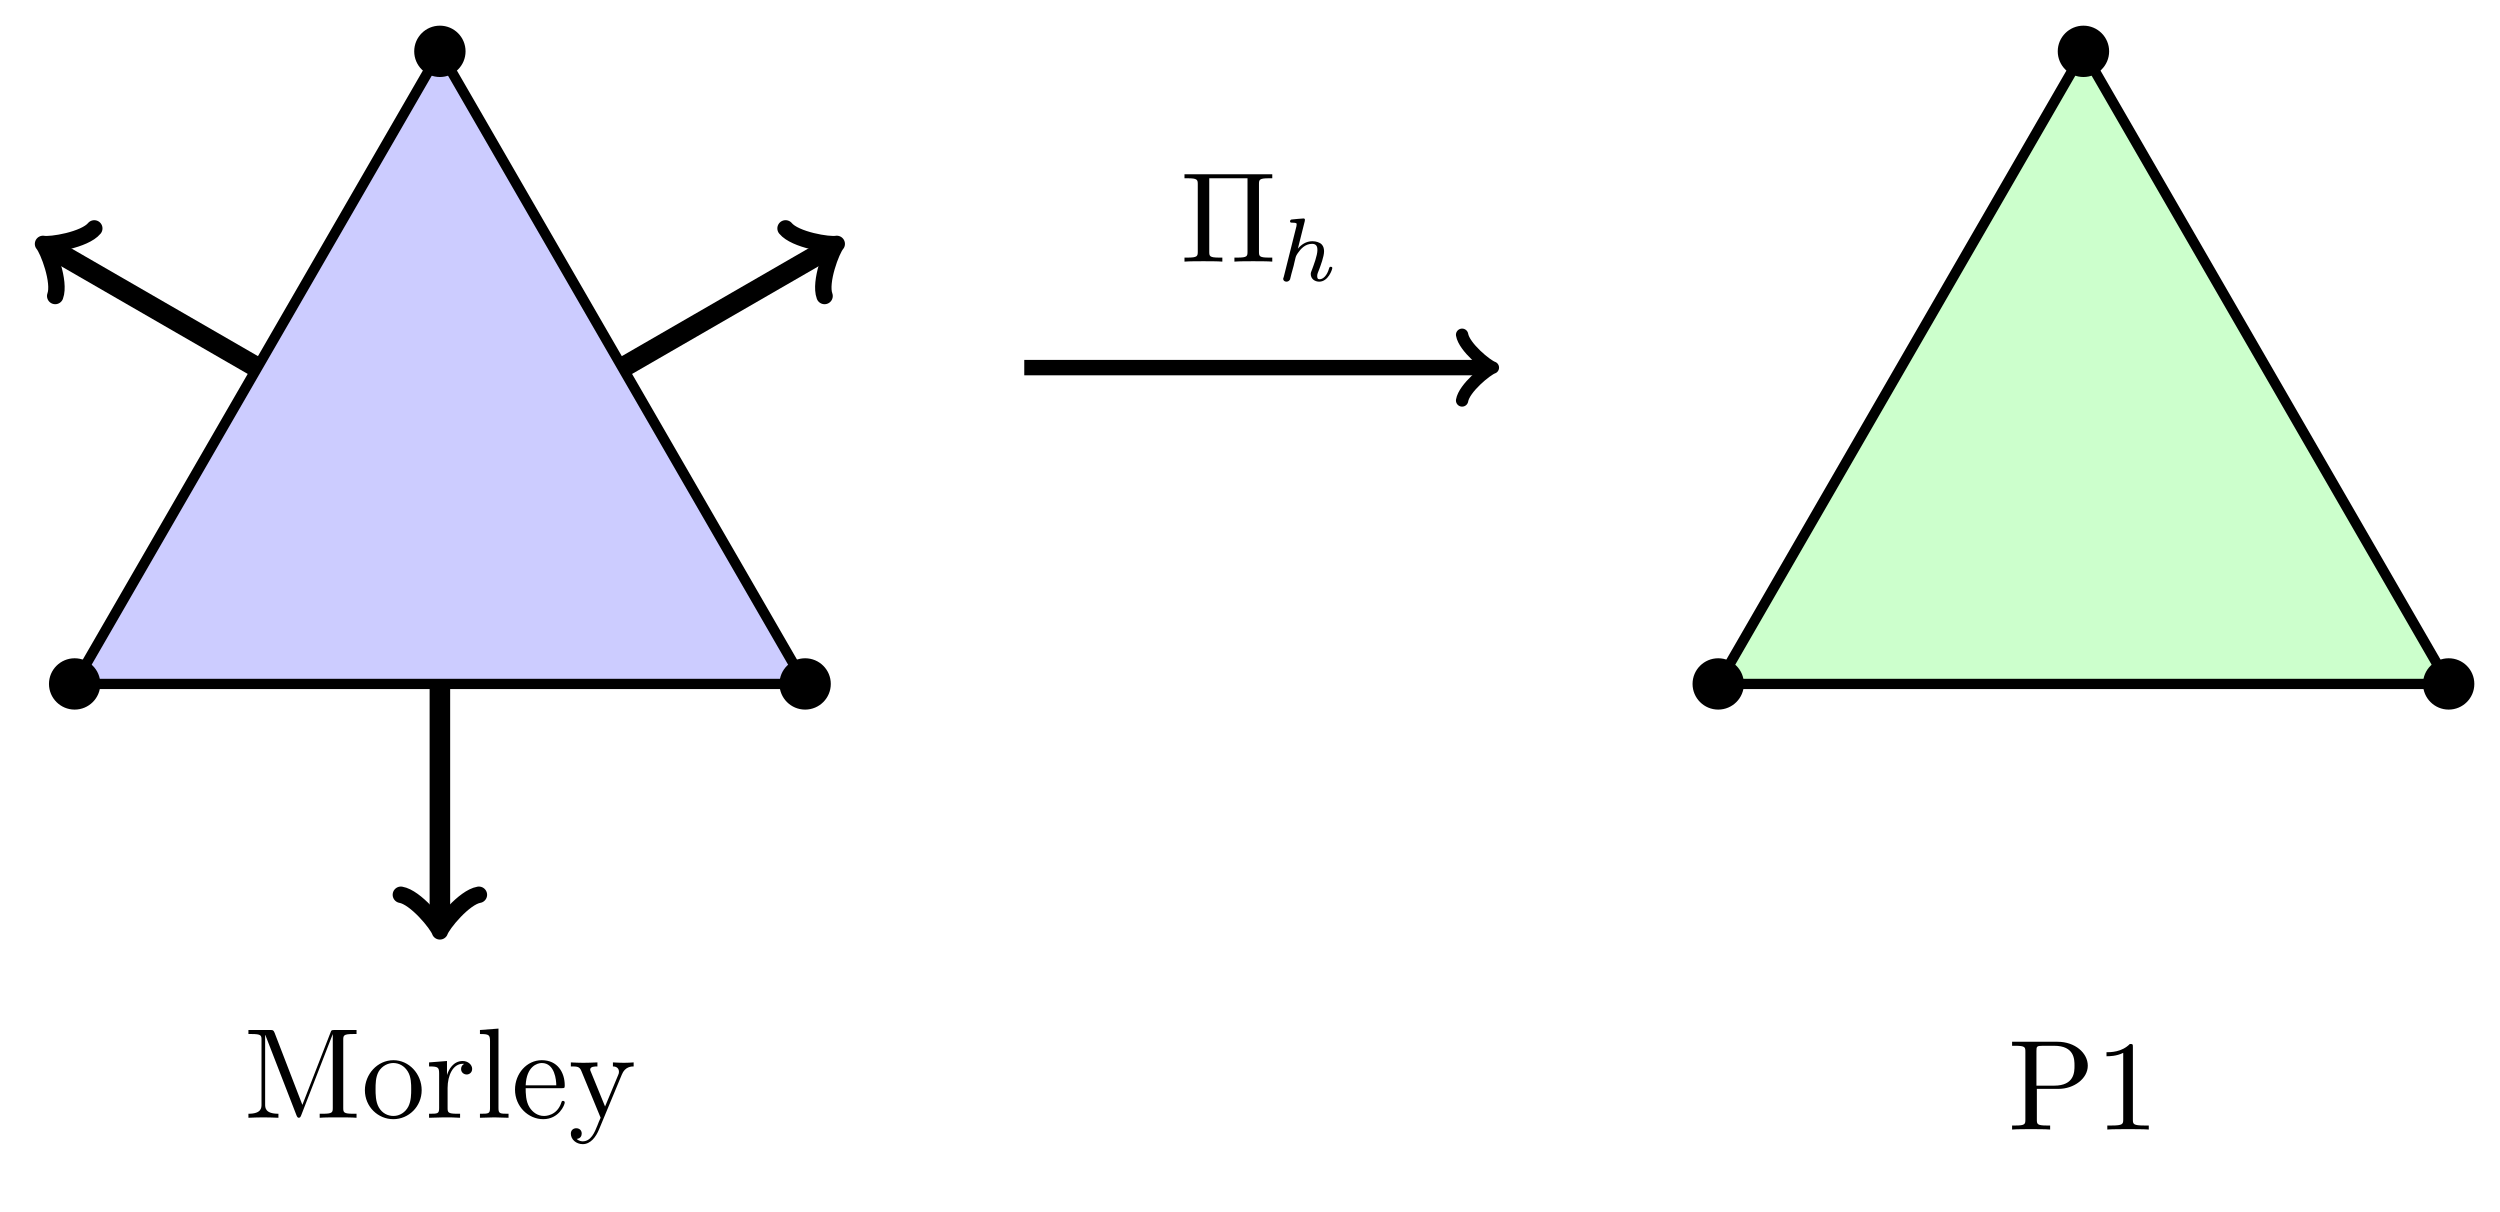
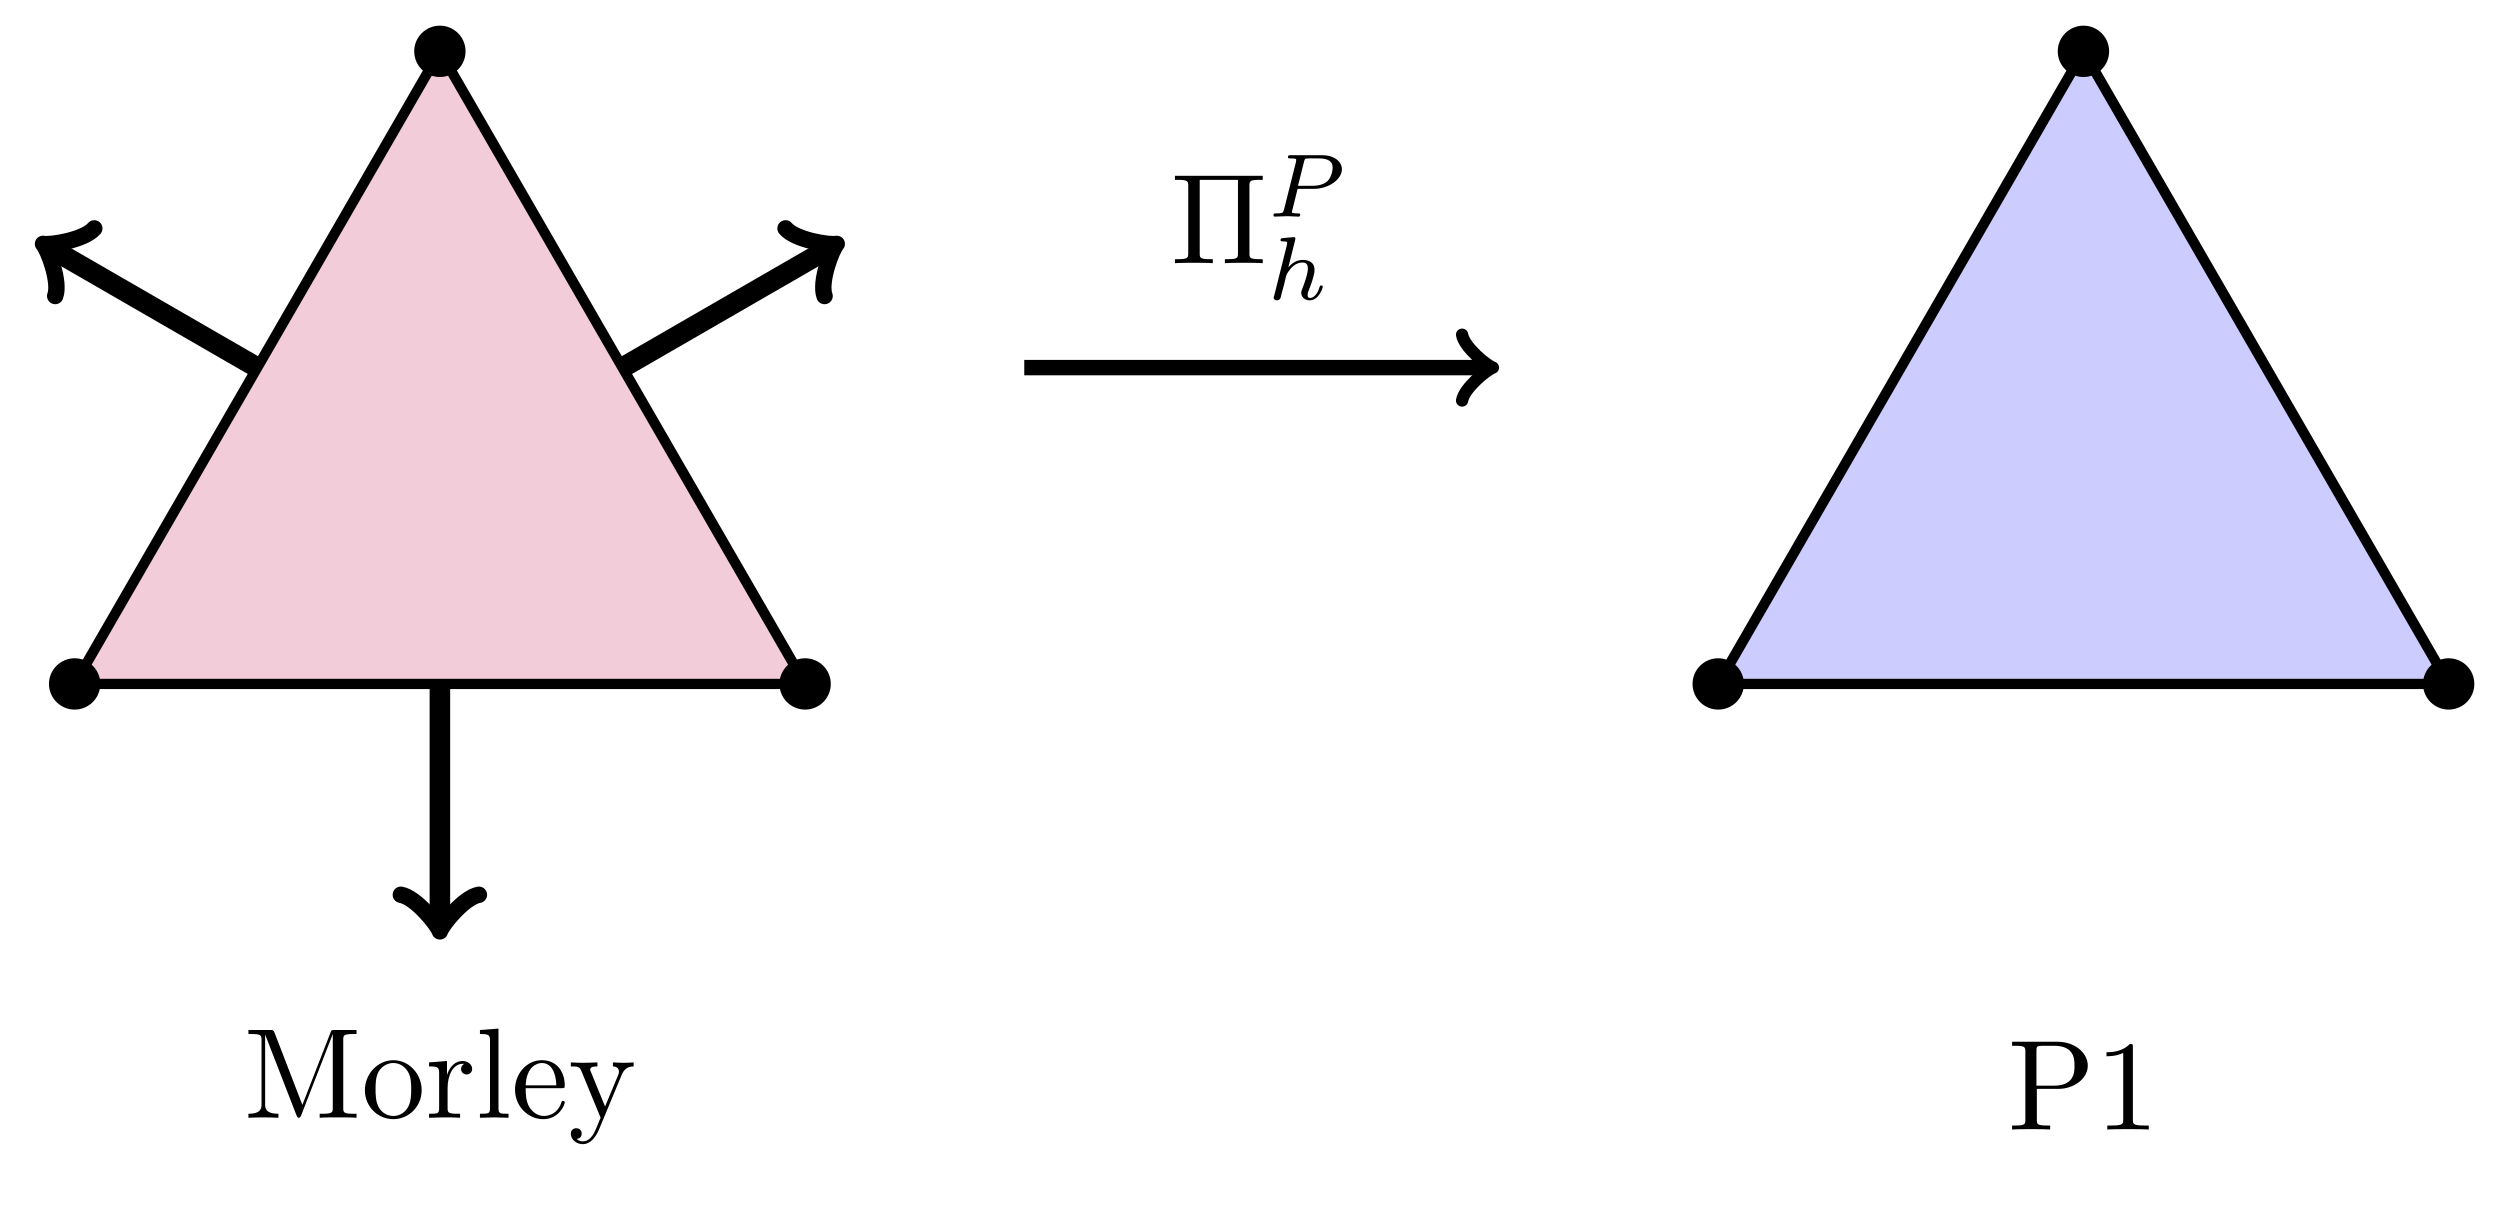
<svg xmlns="http://www.w3.org/2000/svg" xmlns:xlink="http://www.w3.org/1999/xlink" width="194.031pt" height="94.003pt" viewBox="0 0 194.031 94.003">
  <defs>
    <g>
      <g id="glyph-0-0">
        <path d="M 2.406 -6.594 C 2.312 -6.812 2.281 -6.812 2.047 -6.812 L 0.375 -6.812 L 0.375 -6.5 L 0.609 -6.5 C 1.375 -6.5 1.391 -6.391 1.391 -6.031 L 1.391 -1.047 C 1.391 -0.781 1.391 -0.312 0.375 -0.312 L 0.375 0 C 0.719 -0.016 1.203 -0.031 1.531 -0.031 C 1.859 -0.031 2.359 -0.016 2.703 0 L 2.703 -0.312 C 1.672 -0.312 1.672 -0.781 1.672 -1.047 L 1.672 -6.422 L 1.688 -6.422 L 4.094 -0.219 C 4.141 -0.094 4.188 0 4.281 0 C 4.391 0 4.422 -0.078 4.469 -0.188 L 6.922 -6.5 L 6.922 -0.781 C 6.922 -0.422 6.906 -0.312 6.141 -0.312 L 5.906 -0.312 L 5.906 0 C 6.266 -0.031 6.953 -0.031 7.344 -0.031 C 7.719 -0.031 8.391 -0.031 8.766 0 L 8.766 -0.312 L 8.516 -0.312 C 7.75 -0.312 7.734 -0.422 7.734 -0.781 L 7.734 -6.031 C 7.734 -6.391 7.75 -6.5 8.516 -6.5 L 8.766 -6.5 L 8.766 -6.812 L 7.078 -6.812 C 6.812 -6.812 6.812 -6.797 6.75 -6.625 L 4.562 -1 Z M 2.406 -6.594 " />
      </g>
      <g id="glyph-0-1">
        <path d="M 4.688 -2.141 C 4.688 -3.406 3.703 -4.469 2.5 -4.469 C 1.25 -4.469 0.281 -3.375 0.281 -2.141 C 0.281 -0.844 1.312 0.109 2.484 0.109 C 3.688 0.109 4.688 -0.875 4.688 -2.141 Z M 2.5 -0.141 C 2.062 -0.141 1.625 -0.344 1.359 -0.812 C 1.109 -1.25 1.109 -1.859 1.109 -2.219 C 1.109 -2.609 1.109 -3.141 1.344 -3.578 C 1.609 -4.031 2.078 -4.25 2.484 -4.25 C 2.922 -4.25 3.344 -4.031 3.609 -3.594 C 3.875 -3.172 3.875 -2.594 3.875 -2.219 C 3.875 -1.859 3.875 -1.312 3.656 -0.875 C 3.422 -0.422 2.984 -0.141 2.5 -0.141 Z M 2.5 -0.141 " />
      </g>
      <g id="glyph-0-2">
        <path d="M 1.672 -3.312 L 1.672 -4.406 L 0.281 -4.297 L 0.281 -3.984 C 0.984 -3.984 1.062 -3.922 1.062 -3.422 L 1.062 -0.75 C 1.062 -0.312 0.953 -0.312 0.281 -0.312 L 0.281 0 C 0.672 -0.016 1.141 -0.031 1.422 -0.031 C 1.812 -0.031 2.281 -0.031 2.688 0 L 2.688 -0.312 L 2.469 -0.312 C 1.734 -0.312 1.719 -0.422 1.719 -0.781 L 1.719 -2.312 C 1.719 -3.297 2.141 -4.188 2.891 -4.188 C 2.953 -4.188 2.984 -4.188 3 -4.172 C 2.969 -4.172 2.766 -4.047 2.766 -3.781 C 2.766 -3.516 2.984 -3.359 3.203 -3.359 C 3.375 -3.359 3.625 -3.484 3.625 -3.797 C 3.625 -4.109 3.312 -4.406 2.891 -4.406 C 2.156 -4.406 1.797 -3.734 1.672 -3.312 Z M 1.672 -3.312 " />
      </g>
      <g id="glyph-0-3">
        <path d="M 1.766 -6.922 L 0.328 -6.812 L 0.328 -6.5 C 1.031 -6.5 1.109 -6.438 1.109 -5.938 L 1.109 -0.75 C 1.109 -0.312 1 -0.312 0.328 -0.312 L 0.328 0 C 0.656 -0.016 1.188 -0.031 1.438 -0.031 C 1.688 -0.031 2.172 -0.016 2.547 0 L 2.547 -0.312 C 1.875 -0.312 1.766 -0.312 1.766 -0.75 Z M 1.766 -6.922 " />
      </g>
      <g id="glyph-0-4">
        <path d="M 1.109 -2.516 C 1.172 -4 2.016 -4.25 2.359 -4.25 C 3.375 -4.25 3.484 -2.906 3.484 -2.516 Z M 1.109 -2.297 L 3.891 -2.297 C 4.109 -2.297 4.141 -2.297 4.141 -2.516 C 4.141 -3.5 3.594 -4.469 2.359 -4.469 C 1.203 -4.469 0.281 -3.438 0.281 -2.188 C 0.281 -0.859 1.328 0.109 2.469 0.109 C 3.688 0.109 4.141 -1 4.141 -1.188 C 4.141 -1.281 4.062 -1.312 4 -1.312 C 3.922 -1.312 3.891 -1.25 3.875 -1.172 C 3.531 -0.141 2.625 -0.141 2.531 -0.141 C 2.031 -0.141 1.641 -0.438 1.406 -0.812 C 1.109 -1.281 1.109 -1.938 1.109 -2.297 Z M 1.109 -2.297 " />
      </g>
      <g id="glyph-0-5">
        <path d="M 4.141 -3.344 C 4.391 -3.984 4.906 -3.984 5.062 -3.984 L 5.062 -4.297 C 4.828 -4.281 4.547 -4.266 4.312 -4.266 C 4.141 -4.266 3.672 -4.281 3.453 -4.297 L 3.453 -3.984 C 3.766 -3.984 3.922 -3.812 3.922 -3.562 C 3.922 -3.453 3.906 -3.438 3.859 -3.312 L 2.844 -0.875 L 1.75 -3.547 C 1.703 -3.656 1.688 -3.688 1.688 -3.734 C 1.688 -3.984 2.047 -3.984 2.25 -3.984 L 2.25 -4.297 C 1.984 -4.281 1.328 -4.266 1.156 -4.266 C 0.891 -4.266 0.484 -4.281 0.188 -4.297 L 0.188 -3.984 C 0.672 -3.984 0.859 -3.984 1 -3.641 L 2.5 0 C 2.438 0.125 2.297 0.453 2.25 0.594 C 2.031 1.141 1.75 1.828 1.109 1.828 C 1.062 1.828 0.828 1.828 0.641 1.641 C 0.953 1.609 1.031 1.391 1.031 1.219 C 1.031 0.969 0.844 0.812 0.609 0.812 C 0.406 0.812 0.188 0.938 0.188 1.234 C 0.188 1.688 0.609 2.047 1.109 2.047 C 1.734 2.047 2.141 1.469 2.375 0.906 Z M 4.141 -3.344 " />
      </g>
      <g id="glyph-0-6">
        <path d="M 6.109 -6 C 6.109 -6.359 6.125 -6.469 6.891 -6.469 L 7.141 -6.469 L 7.141 -6.781 L 0.328 -6.781 L 0.328 -6.469 L 0.562 -6.469 C 1.328 -6.469 1.359 -6.359 1.359 -6 L 1.359 -0.781 C 1.359 -0.422 1.328 -0.312 0.562 -0.312 L 0.328 -0.312 L 0.328 0 C 0.672 -0.031 1.422 -0.031 1.797 -0.031 C 2.172 -0.031 2.922 -0.031 3.266 0 L 3.266 -0.312 L 3.031 -0.312 C 2.266 -0.312 2.25 -0.422 2.25 -0.781 L 2.25 -6.469 L 5.219 -6.469 L 5.219 -0.781 C 5.219 -0.422 5.203 -0.312 4.438 -0.312 L 4.203 -0.312 L 4.203 0 C 4.547 -0.031 5.281 -0.031 5.656 -0.031 C 6.047 -0.031 6.781 -0.031 7.141 0 L 7.141 -0.312 L 6.891 -0.312 C 6.125 -0.312 6.109 -0.422 6.109 -0.781 Z M 6.109 -6 " />
      </g>
      <g id="glyph-0-7">
        <path d="M 2.266 -3.156 L 3.953 -3.156 C 5.141 -3.156 6.219 -3.953 6.219 -4.953 C 6.219 -5.938 5.234 -6.812 3.875 -6.812 L 0.344 -6.812 L 0.344 -6.5 L 0.594 -6.5 C 1.359 -6.5 1.375 -6.391 1.375 -6.031 L 1.375 -0.781 C 1.375 -0.422 1.359 -0.312 0.594 -0.312 L 0.344 -0.312 L 0.344 0 C 0.703 -0.031 1.438 -0.031 1.812 -0.031 C 2.188 -0.031 2.938 -0.031 3.297 0 L 3.297 -0.312 L 3.047 -0.312 C 2.281 -0.312 2.266 -0.422 2.266 -0.781 Z M 2.234 -3.406 L 2.234 -6.094 C 2.234 -6.438 2.25 -6.5 2.719 -6.5 L 3.609 -6.5 C 5.188 -6.5 5.188 -5.438 5.188 -4.953 C 5.188 -4.484 5.188 -3.406 3.609 -3.406 Z M 2.234 -3.406 " />
      </g>
      <g id="glyph-0-8">
        <path d="M 2.938 -6.375 C 2.938 -6.625 2.938 -6.641 2.703 -6.641 C 2.078 -6 1.203 -6 0.891 -6 L 0.891 -5.688 C 1.094 -5.688 1.672 -5.688 2.188 -5.953 L 2.188 -0.781 C 2.188 -0.422 2.156 -0.312 1.266 -0.312 L 0.953 -0.312 L 0.953 0 C 1.297 -0.031 2.156 -0.031 2.562 -0.031 C 2.953 -0.031 3.828 -0.031 4.172 0 L 4.172 -0.312 L 3.859 -0.312 C 2.953 -0.312 2.938 -0.422 2.938 -0.781 Z M 2.938 -6.375 " />
      </g>
      <g id="glyph-1-0">
+         <path d="M 2.375 -2.156 L 3.641 -2.156 C 4.812 -2.156 5.812 -2.906 5.812 -3.672 C 5.812 -4.266 5.234 -4.766 4.281 -4.766 L 1.844 -4.766 C 1.703 -4.766 1.625 -4.766 1.625 -4.609 C 1.625 -4.516 1.703 -4.516 1.859 -4.516 C 1.969 -4.516 2 -4.516 2.125 -4.5 C 2.266 -4.484 2.266 -4.469 2.266 -4.391 C 2.266 -4.391 2.266 -4.344 2.25 -4.25 L 1.328 -0.578 C 1.25 -0.297 1.25 -0.25 0.703 -0.25 C 0.578 -0.25 0.5 -0.25 0.5 -0.094 C 0.5 -0.094 0.5 0 0.609 0 C 0.812 0 1.312 -0.031 1.516 -0.031 C 1.625 -0.031 1.875 -0.031 2 -0.016 C 2.125 -0.016 2.312 0 2.438 0 C 2.484 0 2.578 0 2.578 -0.156 C 2.578 -0.25 2.5 -0.25 2.359 -0.25 C 2.359 -0.25 2.219 -0.25 2.094 -0.266 C 1.938 -0.281 1.938 -0.297 1.938 -0.375 C 1.938 -0.375 1.938 -0.422 1.969 -0.516 Z M 2.875 -4.266 C 2.938 -4.484 2.938 -4.516 3.234 -4.516 L 4.047 -4.516 C 4.703 -4.516 5.094 -4.312 5.094 -3.812 C 5.094 -3.609 5.016 -3.047 4.672 -2.734 C 4.422 -2.516 4.016 -2.391 3.516 -2.391 L 2.406 -2.391 Z M 2.875 -4.266 " />
+       </g>
+       <g id="glyph-1-1">
        <path d="M 2.188 -4.625 C 2.188 -4.641 2.203 -4.734 2.203 -4.734 C 2.203 -4.781 2.188 -4.844 2.094 -4.844 C 1.953 -4.844 1.375 -4.781 1.203 -4.766 C 1.156 -4.766 1.047 -4.75 1.047 -4.609 C 1.047 -4.516 1.156 -4.516 1.234 -4.516 C 1.562 -4.516 1.562 -4.453 1.562 -4.406 C 1.562 -4.359 1.547 -4.312 1.547 -4.25 L 0.562 -0.312 C 0.516 -0.188 0.516 -0.172 0.516 -0.156 C 0.516 -0.047 0.609 0.062 0.766 0.062 C 0.844 0.062 0.969 0.031 1.047 -0.109 C 1.062 -0.156 1.125 -0.406 1.156 -0.547 L 1.328 -1.172 C 1.344 -1.281 1.422 -1.547 1.438 -1.641 C 1.5 -1.906 1.5 -1.922 1.641 -2.141 C 1.875 -2.484 2.219 -2.875 2.766 -2.875 C 3.156 -2.875 3.172 -2.562 3.172 -2.391 C 3.172 -1.969 2.875 -1.203 2.766 -0.906 C 2.688 -0.703 2.656 -0.641 2.656 -0.531 C 2.656 -0.156 2.969 0.062 3.312 0.062 C 4.016 0.062 4.328 -0.891 4.328 -1 C 4.328 -1.094 4.234 -1.094 4.203 -1.094 C 4.109 -1.094 4.109 -1.047 4.078 -0.969 C 3.922 -0.406 3.609 -0.125 3.344 -0.125 C 3.188 -0.125 3.156 -0.219 3.156 -0.375 C 3.156 -0.531 3.203 -0.625 3.328 -0.938 C 3.406 -1.156 3.688 -1.891 3.688 -2.281 C 3.688 -2.391 3.688 -2.688 3.438 -2.891 C 3.312 -2.969 3.109 -3.078 2.781 -3.078 C 2.281 -3.078 1.906 -2.797 1.656 -2.5 Z M 2.188 -4.625 " />
      </g>
    </g>
    <clipPath id="clip-0">
      <path clip-rule="nonzero" d="M 122 0 L 194.031 0 L 194.031 65 L 122 65 Z M 122 0 " />
    </clipPath>
  </defs>
-   <path fill-rule="nonzero" fill="rgb(79.999%, 79.999%, 100%)" fill-opacity="1" stroke-width="0.797" stroke-linecap="butt" stroke-linejoin="miter" stroke="rgb(0%, 0%, 0%)" stroke-opacity="1" stroke-miterlimit="10" d="M -0.001 -0.001 L 56.694 -0.001 L 28.347 49.097 Z M -0.001 -0.001 " transform="matrix(1, 0, 0, -1, 5.794, 53.081)" />
+   <path fill-rule="nonzero" fill="rgb(95%, 79.999%, 84.999%)" fill-opacity="1" stroke-width="0.797" stroke-linecap="butt" stroke-linejoin="miter" stroke="rgb(0%, 0%, 0%)" stroke-opacity="1" stroke-miterlimit="10" d="M -0.001 -0.001 L 56.694 -0.001 L 28.347 49.097 Z M -0.001 -0.001 " transform="matrix(1, 0, 0, -1, 5.794, 53.081)" />
  <path fill="none" stroke-width="1.594" stroke-linecap="butt" stroke-linejoin="miter" stroke="rgb(0%, 0%, 0%)" stroke-opacity="1" stroke-miterlimit="10" d="M 28.347 -0.001 L 28.347 -18.638 " transform="matrix(1, 0, 0, -1, 5.794, 53.081)" />
  <path fill="none" stroke-width="1.275" stroke-linecap="round" stroke-linejoin="round" stroke="rgb(0%, 0%, 0%)" stroke-opacity="1" stroke-miterlimit="10" d="M -2.273 3.027 C -2.081 1.894 0.001 0.187 0.567 -0 C 0.001 -0.188 -2.081 -1.895 -2.273 -3.028 " transform="matrix(0, 1, 1, 0, 34.1408, 71.71816)" />
  <path fill="none" stroke-width="1.594" stroke-linecap="butt" stroke-linejoin="miter" stroke="rgb(0%, 0%, 0%)" stroke-opacity="1" stroke-miterlimit="10" d="M 42.519 24.55 L 58.655 33.866 " transform="matrix(1, 0, 0, -1, 5.794, 53.081)" />
  <path fill="none" stroke-width="1.275" stroke-linecap="round" stroke-linejoin="round" stroke="rgb(0%, 0%, 0%)" stroke-opacity="1" stroke-miterlimit="10" d="M -2.269 3.029 C -2.082 1.892 0.001 0.188 0.569 -0 C -0.001 -0.19 -2.081 -1.894 -2.272 -3.029 " transform="matrix(0.86592, -0.50012, -0.50012, -0.86592, 64.44857, 19.2141)" />
  <path fill="none" stroke-width="1.594" stroke-linecap="butt" stroke-linejoin="miter" stroke="rgb(0%, 0%, 0%)" stroke-opacity="1" stroke-miterlimit="10" d="M 14.175 24.55 L -1.962 33.866 " transform="matrix(1, 0, 0, -1, 5.794, 53.081)" />
  <path fill="none" stroke-width="1.275" stroke-linecap="round" stroke-linejoin="round" stroke="rgb(0%, 0%, 0%)" stroke-opacity="1" stroke-miterlimit="10" d="M -2.271 3.029 C -2.081 1.894 -0 0.19 0.569 0 C 0.001 -0.188 -2.082 -1.892 -2.273 -3.03 " transform="matrix(-0.86592, -0.50012, -0.50012, 0.86592, 3.83305, 19.2141)" />
  <path fill-rule="nonzero" fill="rgb(0%, 0%, 0%)" fill-opacity="1" d="M 7.785 53.082 C 7.785 51.98 6.895 51.09 5.793 51.09 C 4.695 51.09 3.801 51.98 3.801 53.082 C 3.801 54.18 4.695 55.074 5.793 55.074 C 6.895 55.074 7.785 54.18 7.785 53.082 Z M 7.785 53.082 " />
  <path fill-rule="nonzero" fill="rgb(0%, 0%, 0%)" fill-opacity="1" d="M 64.48 53.082 C 64.48 51.98 63.59 51.09 62.488 51.09 C 61.387 51.09 60.496 51.98 60.496 53.082 C 60.496 54.18 61.387 55.074 62.488 55.074 C 63.59 55.074 64.48 54.18 64.48 53.082 Z M 64.48 53.082 " />
  <path fill-rule="nonzero" fill="rgb(0%, 0%, 0%)" fill-opacity="1" d="M 36.133 3.984 C 36.133 2.883 35.242 1.992 34.141 1.992 C 33.039 1.992 32.148 2.883 32.148 3.984 C 32.148 5.086 33.039 5.977 34.141 5.977 C 35.242 5.977 36.133 5.086 36.133 3.984 Z M 36.133 3.984 " />
  <g fill="rgb(0%, 0%, 0%)" fill-opacity="1">
    <use xlink:href="#glyph-0-0" x="18.906" y="86.753" />
    <use xlink:href="#glyph-0-1" x="28.039" y="86.753" />
    <use xlink:href="#glyph-0-2" x="33.02" y="86.753" />
    <use xlink:href="#glyph-0-3" x="36.922" y="86.753" />
    <use xlink:href="#glyph-0-4" x="39.69" y="86.753" />
    <use xlink:href="#glyph-0-5" x="44.117" y="86.753" />
  </g>
  <path fill="none" stroke-width="1.196" stroke-linecap="butt" stroke-linejoin="miter" stroke="rgb(0%, 0%, 0%)" stroke-opacity="1" stroke-miterlimit="10" d="M 73.702 24.55 L 109.597 24.55 " transform="matrix(1, 0, 0, -1, 5.794, 53.081)" />
  <path fill="none" stroke-width="0.956" stroke-linecap="round" stroke-linejoin="round" stroke="rgb(0%, 0%, 0%)" stroke-opacity="1" stroke-miterlimit="10" d="M -1.913 2.552 C -1.753 1.595 0.001 0.158 0.477 0.002 C 0.001 -0.159 -1.753 -1.592 -1.913 -2.549 " transform="matrix(1, 0, 0, -1, 115.3899, 28.53275)" />
  <g fill="rgb(0%, 0%, 0%)" fill-opacity="1">
-     <use xlink:href="#glyph-0-6" x="91.603" y="20.305" />
+     <use xlink:href="#glyph-0-6" x="90.863" y="20.427" />
  </g>
  <g fill="rgb(0%, 0%, 0%)" fill-opacity="1">
-     <use xlink:href="#glyph-1-0" x="99.075" y="21.799" />
+     <use xlink:href="#glyph-1-0" x="98.335" y="16.812" />
  </g>
-   <path fill-rule="nonzero" fill="rgb(79.999%, 100%, 79.999%)" fill-opacity="1" d="M 133.355 53.082 L 190.047 53.082 L 161.703 3.984 Z M 133.355 53.082 " />
+   <g fill="rgb(0%, 0%, 0%)" fill-opacity="1">
+     <use xlink:href="#glyph-1-1" x="98.335" y="23.249" />
+   </g>
+   <path fill-rule="nonzero" fill="rgb(79.999%, 79.999%, 100%)" fill-opacity="1" d="M 133.355 53.082 L 190.047 53.082 L 161.703 3.984 Z M 133.355 53.082 " />
  <g clip-path="url(#clip-0)">
    <path fill="none" stroke-width="0.797" stroke-linecap="butt" stroke-linejoin="miter" stroke="rgb(0%, 0%, 0%)" stroke-opacity="1" stroke-miterlimit="10" d="M 127.561 -0.001 L 184.253 -0.001 L 155.909 49.097 Z M 127.561 -0.001 " transform="matrix(1, 0, 0, -1, 5.794, 53.081)" />
  </g>
  <path fill-rule="nonzero" fill="rgb(0%, 0%, 0%)" fill-opacity="1" d="M 135.348 53.082 C 135.348 51.98 134.457 51.09 133.355 51.09 C 132.254 51.09 131.363 51.98 131.363 53.082 C 131.363 54.18 132.254 55.074 133.355 55.074 C 134.457 55.074 135.348 54.18 135.348 53.082 Z M 135.348 53.082 " />
  <path fill-rule="nonzero" fill="rgb(0%, 0%, 0%)" fill-opacity="1" d="M 192.039 53.082 C 192.039 51.98 191.148 51.09 190.047 51.09 C 188.949 51.09 188.055 51.98 188.055 53.082 C 188.055 54.18 188.949 55.074 190.047 55.074 C 191.148 55.074 192.039 54.18 192.039 53.082 Z M 192.039 53.082 " />
  <path fill-rule="nonzero" fill="rgb(0%, 0%, 0%)" fill-opacity="1" d="M 163.695 3.984 C 163.695 2.883 162.801 1.992 161.703 1.992 C 160.602 1.992 159.707 2.883 159.707 3.984 C 159.707 5.086 160.602 5.977 161.703 5.977 C 162.801 5.977 163.695 5.086 163.695 3.984 Z M 163.695 3.984 " />
  <g fill="rgb(0%, 0%, 0%)" fill-opacity="1">
    <use xlink:href="#glyph-0-7" x="155.819" y="87.666" />
    <use xlink:href="#glyph-0-8" x="162.6" y="87.666" />
  </g>
</svg>
